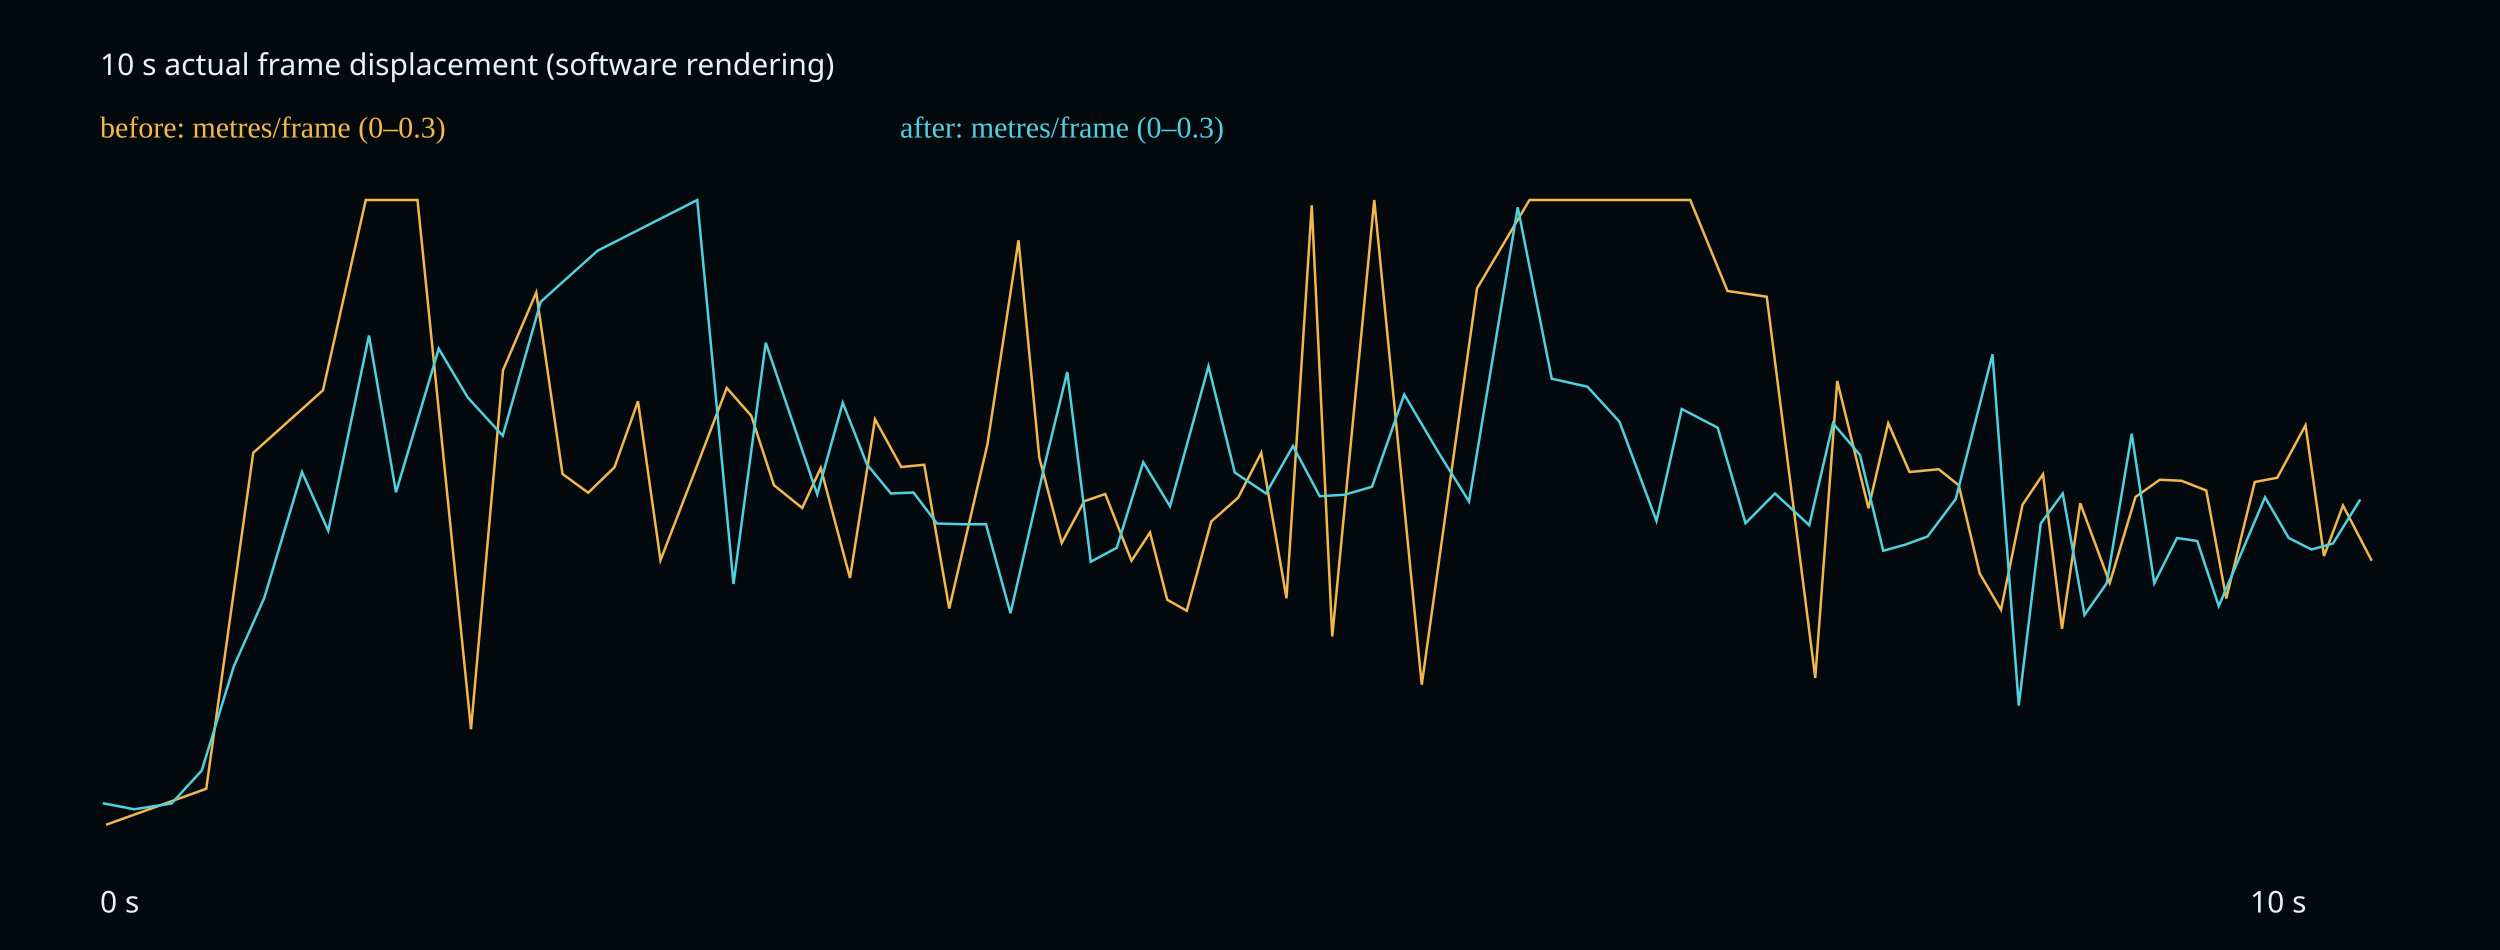
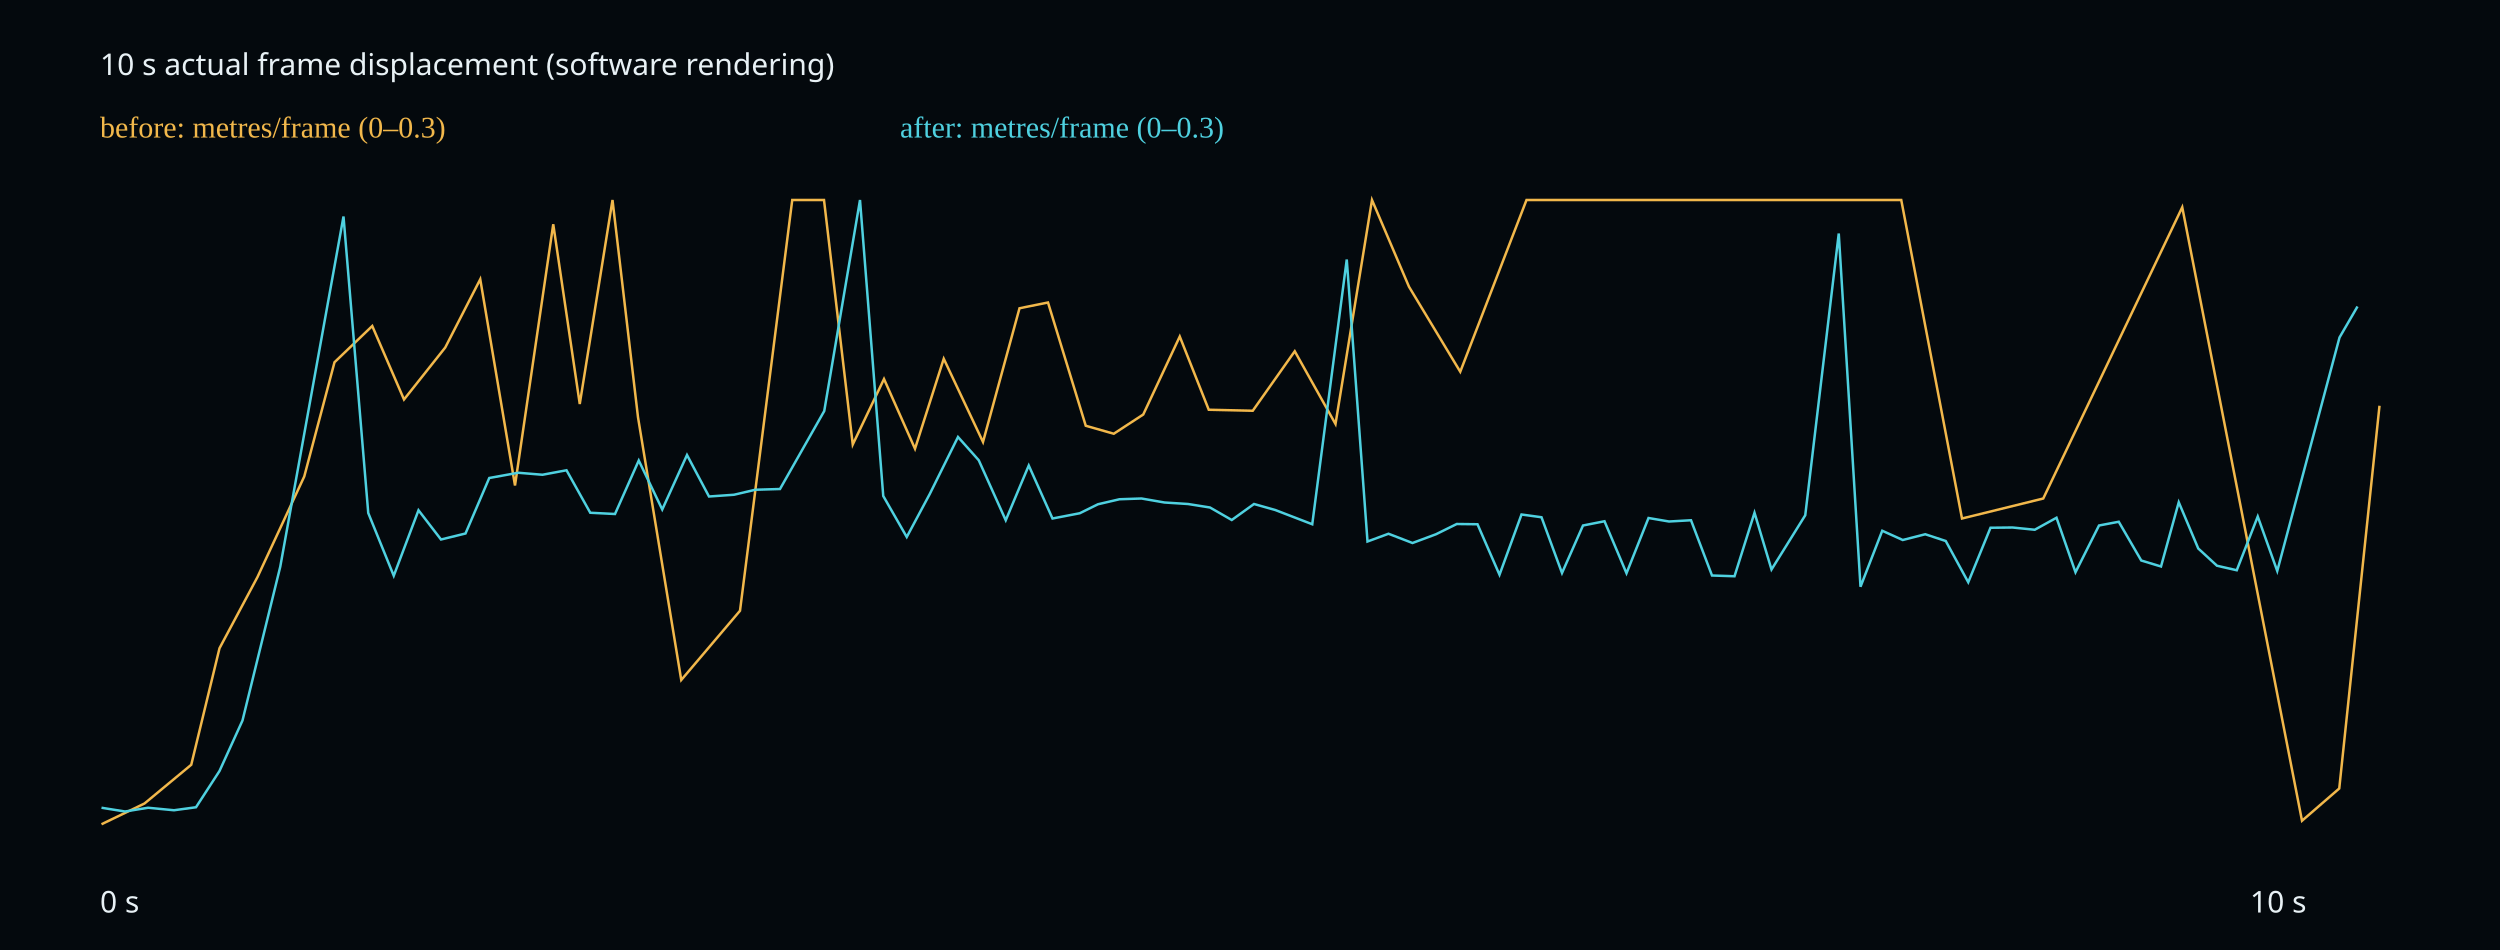
<svg xmlns="http://www.w3.org/2000/svg" width="1000" height="380">
  <rect width="1000" height="380" fill="#04090d" />
  <g fill="#e8f1f5" font-family="sans-serif">
    <text x="40" y="30">10 s actual frame displacement (software rendering)</text>
    <text x="40" y="365">0 s</text>
    <text x="900" y="365">10 s</text>
  </g>
-   <polyline fill="none" stroke="#f2b84b" points="42.4,329.9 82.5,315.5 101.3,181.1 129.2,156.1 146.3,80.0 167.0,80.0 188.4,291.7 201.2,148.1 214.5,117.0 225.0,189.6 235.3,197.1 245.8,186.9 255.2,160.5 264.2,224.1 278.2,187.9 290.7,155.2 300.5,166.3 309.6,194.1 320.9,203.2 328.3,187.2 340.0,231.2 350.0,167.7 360.5,186.8 369.7,185.9 379.7,243.4 395.0,177.6 407.4,96.1 415.7,183.0 424.7,217.2 433.7,200.5 442.1,197.6 452.6,224.3 460.0,213.0 466.9,239.9 474.7,244.3 484.5,208.6 495.3,199.0 504.5,181.1 514.6,239.3 524.7,82.1 532.9,254.6 549.7,80.0 568.7,273.9 590.8,115.4 611.8,80.0 630.3,80.0 651.4,80.0 676.1,80.0 691.0,116.4 706.7,118.7 726.1,271.2 734.9,152.4 747.4,203.3 755.3,169.3 763.8,188.8 775.5,187.7 783.5,194.1 791.9,229.4 800.4,243.9 809.0,201.9 817.2,189.7 824.8,251.5 832.1,201.3 843.9,233.2 854.2,198.8 863.9,191.9 872.6,192.3 882.5,196.2 890.5,239.4 901.9,192.8 910.9,191.1 922.2,170.1 929.6,222.4 937.2,202.2 948.7,224.3" />
+   <polyline fill="none" stroke="#f2b84b" points="40.6,329.7 57.8,321.4 76.5,305.9 87.8,259.3 103.0,230.8 121.7,190.6 133.8,144.9 148.9,130.4 161.6,159.8 178.1,139.0 192.1,111.7 206.0,194.2 221.3,89.7 231.9,161.6 245.0,80.0 255.2,166.9 272.5,272.0 296.0,244.3 316.9,80.0 329.6,80.0 341.1,177.8 353.6,151.6 366.0,179.5 377.5,143.5 393.2,176.8 407.8,123.3 419.2,121.0 434.3,170.3 445.5,173.5 457.3,165.8 471.9,134.6 483.5,163.9 501.1,164.3 517.9,140.5 534.2,169.6 548.8,80.0 563.6,114.7 584.1,148.7 610.6,80.0 743.6,80.0 760.5,80.0 784.8,207.4 817.3,199.4 872.9,82.9 920.8,328.3 935.7,315.4 951.8,162.3" />
  <text x="40" y="55" fill="#f2b84b">before: metres/frame (0–0.3)</text>
-   <polyline fill="none" stroke="#4fd1e0" points="41.1,321.3 53.7,323.7 68.6,321.4 80.7,308.2 93.5,266.6 105.7,239.2 120.8,188.8 131.3,212.3 147.6,134.2 158.4,196.9 175.5,139.5 187.1,159.0 201.1,174.3 216.3,120.7 239.0,100.3 278.9,80.0 293.4,233.6 306.3,137.1 326.9,197.8 337.1,161.1 346.8,185.8 356.4,197.4 365.4,197.0 374.8,209.4 385.1,209.7 394.4,209.7 404.2,245.3 417.9,185.8 426.9,148.8 436.3,224.7 446.7,219.1 457.3,184.9 468.0,202.5 483.4,146.5 493.9,189.0 506.4,197.4 517.2,178.4 527.9,198.5 537.8,197.9 548.8,194.7 561.7,157.8 575.1,180.5 587.6,200.6 607.1,82.9 620.7,151.5 635.0,154.7 647.8,168.7 662.6,208.4 672.7,163.6 687.1,171.1 698.2,209.3 710.0,197.4 723.7,210.1 733.2,169.3 744.0,182.0 753.3,220.3 762.0,217.9 771.0,214.6 782.3,199.6 797.0,141.7 807.5,282.2 816.3,209.4 825.1,197.4 833.8,246.0 842.7,233.3 852.7,173.5 861.7,233.3 870.8,215.2 878.9,216.4 887.5,242.4 896.6,221.1 906.0,198.9 915.5,215.2 924.6,219.8 933.2,217.4 944.1,199.8" />
+   <polyline fill="none" stroke="#4fd1e0" points="40.6,323.1 50.0,324.6 59.2,323.1 69.6,324.1 78.4,322.9 87.8,308.4 97.0,288.2 112.1,226.7 137.4,86.6 147.3,205.2 157.5,230.3 167.4,204.1 176.4,215.8 186.2,213.4 195.7,191.2 207.3,189.1 217.0,189.9 226.6,188.1 236.1,205.1 246.0,205.6 255.5,184.2 264.9,203.8 274.8,182.0 283.6,198.6 293.6,197.9 302.1,195.9 312.0,195.6 329.7,164.4 344.0,80.0 353.3,198.4 362.7,214.8 371.9,197.6 383.2,174.8 391.5,184.1 402.3,208.1 411.5,186.2 421.0,207.4 431.9,205.3 439.2,201.7 447.8,199.7 456.6,199.4 465.8,201.0 475.2,201.6 484.0,203.0 492.7,208.0 501.6,201.6 510.1,204.0 524.9,209.7 538.7,103.8 547.0,216.6 555.4,213.5 565.0,217.2 574.4,213.7 582.7,209.6 591.0,209.7 599.8,229.9 608.6,205.8 616.6,206.9 624.8,229.2 633.2,210.2 641.8,208.5 650.6,229.3 659.4,207.2 667.6,208.6 676.4,208.1 684.8,230.2 693.8,230.5 701.8,205.1 708.6,227.8 722.1,206.1 735.5,93.4 744.2,234.7 752.9,212.3 761.1,216.0 770.1,213.7 778.3,216.4 787.3,232.9 796.2,211.1 805.0,211.0 813.9,211.9 822.6,207.1 830.2,228.9 839.6,210.2 847.5,208.7 856.5,224.2 864.4,226.6 871.5,200.9 879.3,219.4 886.8,226.3 894.7,228.1 903.1,206.6 910.9,228.4 935.8,135.0 943.0,122.6" />
  <text x="360" y="55" fill="#4fd1e0">after: metres/frame (0–0.3)</text>
</svg>
